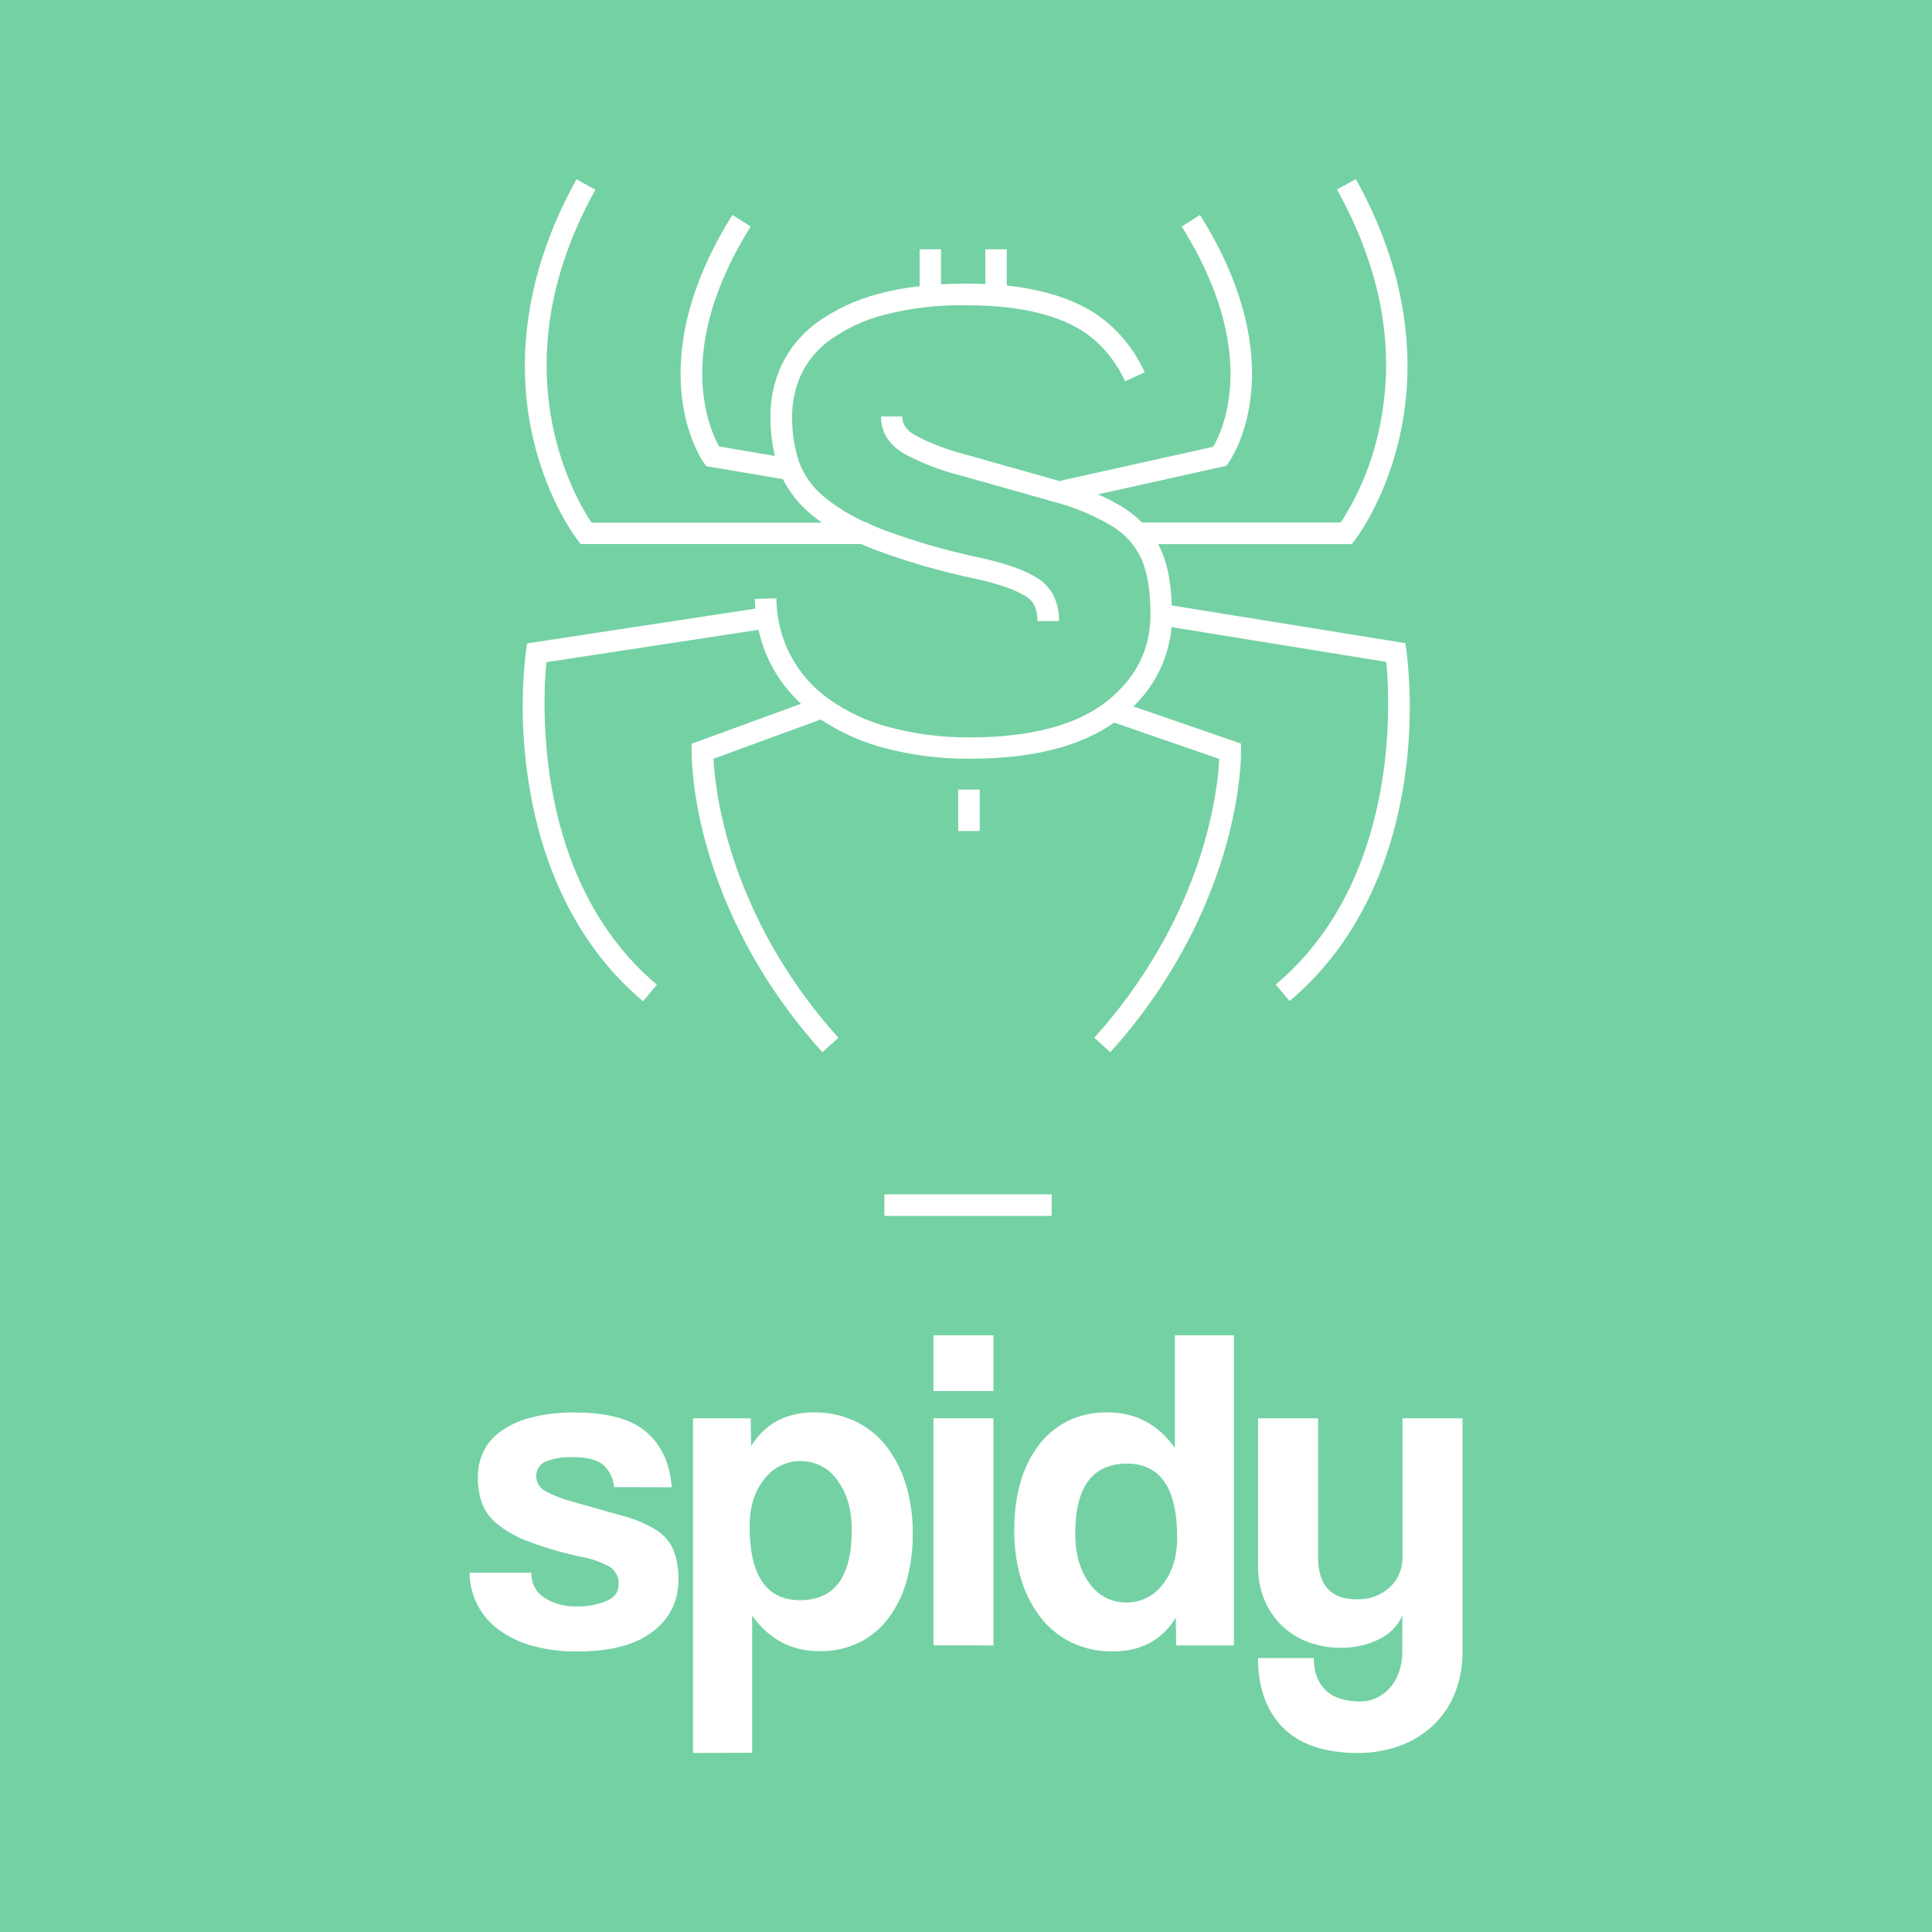
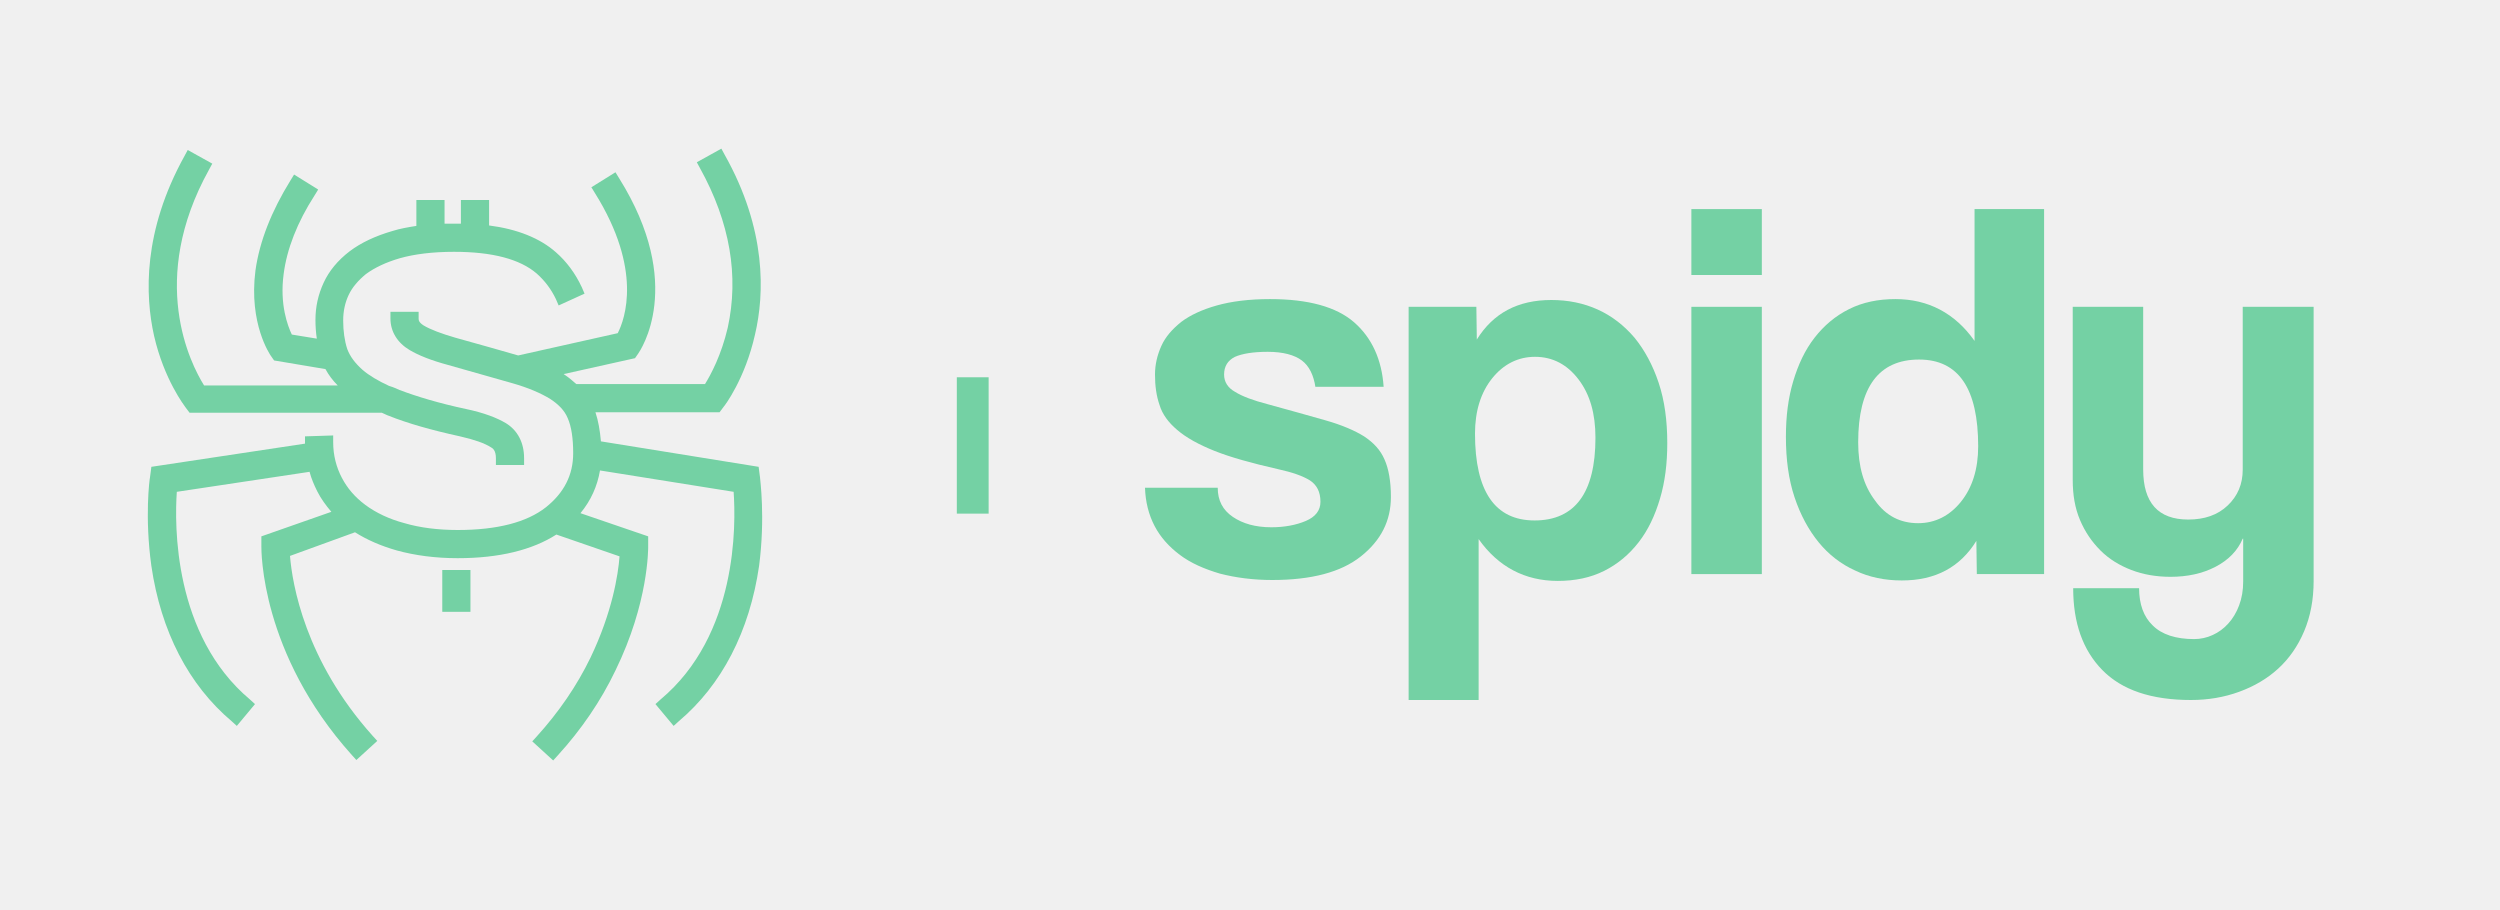
- <svg xmlns="http://www.w3.org/2000/svg" id="Logo_Table" viewBox="0 0 500 500">
-   <defs>
-     <style>.cls-1{fill:#74d1a4;}.cls-2{fill:#fff;}</style>
-   </defs>
-   <g id="background">
-     <rect class="cls-1" x="-23.5" y="-36" width="547" height="573.55" />
+ <svg xmlns="http://www.w3.org/2000/svg" version="1.1" id="Logo_x5F_Table" x="0px" y="0px" viewBox="0 0 550 200" style="enable-background:new 0 0 550 200;" xml:space="preserve">
+   <style type="text/css">
+ 	.st0{fill:#74D1A4;}
+ 	.st1{fill:#FFFFFF;}
+ 	.st2{display:none;}
+ 	.st3{display:inline;}
+ </style>
+   <g id="copyright" class="st2">
+ </g>
+   <g>
+     <g>
+       <path class="st0" d="M289.4,85.2c-0.4-2.7-1.4-4.7-3-5.9c-1.6-1.2-4.1-1.9-7.5-1.9c-3.2,0-5.6,0.4-7.2,1.1    c-1.6,0.8-2.4,2.1-2.4,3.9c0,1.6,0.8,2.9,2.4,3.8c1.6,1,4,1.9,7.1,2.7c5.1,1.4,9.4,2.6,12.9,3.6c3.5,1,6.3,2.2,8.4,3.5    c2.1,1.4,3.6,3,4.5,5.1c0.9,2,1.4,4.8,1.4,8.2c0,5.3-2.2,9.6-6.6,13.1c-4.4,3.5-10.9,5.2-19.5,5.2c-4.2,0-8-0.5-11.5-1.4    c-3.4-1-6.4-2.3-8.8-4.1c-2.4-1.8-4.3-3.9-5.6-6.4c-1.3-2.5-2-5.3-2.1-8.4h16c0,2.8,1.1,4.9,3.3,6.4c2.2,1.5,5,2.3,8.5,2.3    c2.9,0,5.5-0.5,7.6-1.4c2.1-0.9,3.2-2.3,3.2-4.2c0-2.2-0.8-3.7-2.3-4.7c-1.6-1-3.9-1.8-7.1-2.5c-5.7-1.3-10.4-2.6-13.9-4    c-3.5-1.4-6.2-2.9-8.2-4.6c-2-1.7-3.3-3.5-3.9-5.5c-0.7-2-1-4.2-1-6.7c0-2.2,0.5-4.3,1.4-6.3c0.9-2,2.4-3.7,4.4-5.3    c2-1.5,4.6-2.7,7.8-3.6c3.2-0.9,7.1-1.4,11.7-1.4c8.4,0,14.6,1.7,18.5,5.1c3.9,3.4,6.1,8.2,6.5,14.2H289.4z" />
+     </g>
+     <g>
+       <path class="st0" d="M309.9,154V67.5h14.9l0.1,7.2c3.6-5.8,9-8.7,16.4-8.7c3.7,0,7.1,0.7,10.2,2.1c3.1,1.4,5.8,3.5,8.1,6.2    c2.2,2.7,4,6,5.3,9.9c1.3,3.9,1.9,8.3,1.9,13.3c0,4.5-0.5,8.5-1.6,12.2c-1.1,3.7-2.6,6.9-4.7,9.6c-2.1,2.7-4.6,4.8-7.6,6.3    c-3,1.5-6.4,2.2-10.2,2.2c-7.2,0-13.1-3.1-17.4-9.2V154H309.9z M337.6,114.5c8.9,0,13.4-6.1,13.4-18.2c0-5.3-1.2-9.5-3.7-12.8    c-2.5-3.3-5.7-5-9.6-5c-3.7,0-6.9,1.6-9.4,4.7c-2.5,3.1-3.8,7.2-3.8,12.2C324.5,108.1,328.9,114.5,337.6,114.5z" />
+     </g>
+     <g>
+       <path class="st0" d="M372.1,60.4V46h15.5v14.5H372.1z M372.1,126.2V67.5h15.5v58.8H372.1z" />
+     </g>
+     <g>
+       <path class="st0" d="M434.9,126.2l-0.1-7.2c-3.6,5.8-9,8.7-16.4,8.7c-3.7,0-7.2-0.7-10.3-2.2c-3.1-1.4-5.8-3.5-8-6.2    c-2.2-2.7-4-6-5.3-9.9c-1.3-3.9-1.9-8.3-1.9-13.3c0-4.5,0.5-8.5,1.6-12.2c1.1-3.7,2.6-6.9,4.7-9.6c2.1-2.7,4.6-4.8,7.6-6.3    c3-1.5,6.4-2.2,10.2-2.2c7.2,0,13.1,3.1,17.4,9.2V46h15.3v80.3H434.9z M422,115.1c3.7,0,6.9-1.6,9.4-4.7c2.5-3.1,3.8-7.2,3.8-12.2    c0-12.7-4.3-19.1-13-19.1c-8.9,0-13.4,6.1-13.4,18.2c0,5.3,1.2,9.5,3.7,12.8C414.9,113.5,418.1,115.1,422,115.1z" />
+     </g>
+     <g>
+       <path class="st0" d="M493.4,118.5c-1.1,2.6-3.1,4.7-6,6.2c-2.9,1.5-6.2,2.2-9.9,2.2c-3.1,0-6-0.5-8.6-1.5c-2.6-1-4.9-2.4-6.8-4.3    c-1.9-1.9-3.4-4.1-4.5-6.7c-1.1-2.6-1.6-5.5-1.6-8.8V67.5h15.5v35.8c0,7.3,3.3,11,9.9,11c3.6,0,6.5-1,8.7-3.1    c2.2-2.1,3.3-4.7,3.3-7.9V67.5H509v60.3c0,4.1-0.7,7.8-2.1,11.1c-1.4,3.3-3.3,6-5.7,8.2c-2.4,2.2-5.3,3.9-8.6,5.1    c-3.3,1.2-6.8,1.8-10.6,1.8c-8.7,0-15.2-2.2-19.5-6.6c-4.3-4.4-6.4-10.4-6.4-18h14.5c0,3.5,1,6.3,3,8.2c2,2,5.1,3,9.1,3    c1.4,0,2.8-0.3,4.1-0.9c1.3-0.6,2.4-1.4,3.4-2.5c1-1.1,1.8-2.4,2.4-4c0.6-1.6,0.9-3.3,0.9-5.3V118.5z" />
+     </g>
  </g>
-   <g id="logo_green">
-     <path class="cls-2" d="M158.93,384.87a8.61,8.61,0,0,0-3-5.91q-2.45-1.85-7.47-1.85a17.85,17.85,0,0,0-7.23,1.13,4,4,0,0,0-2.45,3.88,4.31,4.31,0,0,0,2.45,3.82,31.47,31.47,0,0,0,7.11,2.75l12.9,3.64a31.91,31.91,0,0,1,8.42,3.52,11.78,11.78,0,0,1,4.54,5.08,20.24,20.24,0,0,1,1.37,8.18A16,16,0,0,1,169,422.19q-6.57,5.2-19.47,5.2A42.58,42.58,0,0,1,138,426a26.73,26.73,0,0,1-8.78-4.12,18.38,18.38,0,0,1-7.7-14.87h16a7.37,7.37,0,0,0,3.28,6.45,14.72,14.72,0,0,0,8.54,2.27,19,19,0,0,0,7.58-1.37q3.16-1.37,3.17-4.24a5,5,0,0,0-2.33-4.66,24.26,24.26,0,0,0-7.11-2.51,93.34,93.34,0,0,1-13.86-4,29.13,29.13,0,0,1-8.18-4.6,12.66,12.66,0,0,1-3.94-5.5,20.66,20.66,0,0,1-1-6.69,15,15,0,0,1,1.37-6.33,13.91,13.91,0,0,1,4.36-5.26,23.48,23.48,0,0,1,7.76-3.64,43,43,0,0,1,11.71-1.37q12.66,0,18.51,5.14t6.45,14.21Z" />
-     <path class="cls-2" d="M179.35,453.67v-86.6h14.93l.12,7.17q5.37-8.72,16.36-8.72A24.35,24.35,0,0,1,221,367.67a22.35,22.35,0,0,1,8.06,6.21,30.16,30.16,0,0,1,5.26,9.91A42.67,42.67,0,0,1,236.21,397a43.8,43.8,0,0,1-1.61,12.24,28.94,28.94,0,0,1-4.72,9.61,21.31,21.31,0,0,1-7.58,6.27,22.79,22.79,0,0,1-10.21,2.21q-10.87,0-17.44-9.2v35.48Zm27.71-39.54q13.38,0,13.38-18.16,0-7.88-3.7-12.84a11.42,11.42,0,0,0-9.56-5,11.59,11.59,0,0,0-9.38,4.66Q194,387.49,194,395,194,414.13,207.06,414.13Z" />
-     <path class="cls-2" d="M241.58,360V345.57h15.53V360Zm0,65.81V367.07h15.53v58.77Z" />
-     <path class="cls-2" d="M304.41,425.84l-.12-7.17q-5.38,8.72-16.36,8.72a24.22,24.22,0,0,1-10.27-2.15,22.42,22.42,0,0,1-8-6.21,30.06,30.06,0,0,1-5.26-9.91,42.6,42.6,0,0,1-1.91-13.26,43.8,43.8,0,0,1,1.61-12.24,28.9,28.9,0,0,1,4.72-9.62,21.34,21.34,0,0,1,7.58-6.27,22.79,22.79,0,0,1,10.21-2.21q10.87,0,17.44,9.2V345.57h15.29v80.27Zm-12.9-11.11a11.59,11.59,0,0,0,9.38-4.66q3.76-4.66,3.76-12.18,0-19.11-13-19.11-13.38,0-13.38,18.16,0,7.88,3.7,12.84A11.42,11.42,0,0,0,291.51,414.73Z" />
-     <path class="cls-2" d="M362.93,418.07a12.23,12.23,0,0,1-6,6.15,21.49,21.49,0,0,1-9.85,2.21,24.1,24.1,0,0,1-8.6-1.49,19.43,19.43,0,0,1-6.81-4.3,20,20,0,0,1-4.48-6.69,22.7,22.7,0,0,1-1.61-8.78v-38.1h15.53V402.9q0,11,9.91,11a12.09,12.09,0,0,0,8.66-3.11,10.39,10.39,0,0,0,3.28-7.88V367.07h15.53v60.32a28.09,28.09,0,0,1-2.09,11.11,23.62,23.62,0,0,1-5.73,8.24,25.28,25.28,0,0,1-8.6,5.14,30.85,30.85,0,0,1-10.57,1.79q-13,0-19.47-6.57t-6.45-18H340q0,5.25,3,8.24t9.14,3a9.45,9.45,0,0,0,4.06-.9,11,11,0,0,0,3.4-2.51,12,12,0,0,0,2.39-4,14.84,14.84,0,0,0,.9-5.26Z" />
-     <path class="cls-2" d="M149.45,139.72l.84,1.08H222.9c1,.46,2.08.91,3.18,1.34a180.26,180.26,0,0,0,26.7,7.72c5.71,1.28,10,2.77,12.63,4.41,1.33.82,3.09,2.37,3.09,6.46h5.59c0-6.35-3.12-9.6-5.75-11.21-3.24-2-7.92-3.66-14.34-5.11a175,175,0,0,1-25.85-7.46c-1.22-.49-2.38-1-3.5-1.49v-.25h-.55a46.15,46.15,0,0,1-10.68-6.51,21.39,21.39,0,0,1-6.65-9.2A36.62,36.62,0,0,1,205,107.72a25.74,25.74,0,0,1,2.35-10.84A23.76,23.76,0,0,1,214.77,88a42,42,0,0,1,13.8-6.45A79.1,79.1,0,0,1,250,79c15.23,0,26.42,3,33.27,9a31.31,31.31,0,0,1,7.9,10.67l5.09-2.31a36.87,36.87,0,0,0-9.31-12.56c-6.12-5.37-15-8.68-26.41-9.89V64.52H255v9c-1.61-.07-3.25-.12-5-.12q-3.35,0-6.46.17V64.52H238v9.55A67,67,0,0,0,227,76.15a47.47,47.47,0,0,0-15.64,7.37,29.27,29.27,0,0,0-9.11,11,31.28,31.28,0,0,0-2.86,13.17A44.8,44.8,0,0,0,200.54,118l-14.43-2.45c-1.57-2.8-5.76-11.86-3.92-25.81,1.31-9.94,5.38-20.41,12.09-31.12l-4.73-3C182.41,67,178.07,78.24,176.65,89c-2.54,19.25,5.13,30.25,5.46,30.71l.67.94L202.61,124a28.45,28.45,0,0,0,7.17,9c.9.77,1.89,1.52,2.95,2.27H153.09c-4.3-6.38-24.43-40.51,1-86.16l-4.88-2.72c-15.59,28-14.75,51.82-11.29,66.89C141.69,129.63,149.13,139.31,149.45,139.72Z" />
-     <path class="cls-2" d="M364,168.45l-.3-2-60.44-9.76c-.19-5.84-1.13-10.69-2.81-14.42-.22-.49-.47-1-.72-1.45h50.08l.84-1.08c.32-.4,7.76-10.08,11.53-26.49,3.46-15.07,4.3-38.91-11.29-66.89L346,49.05c11.77,21.13,15.4,42.21,10.78,62.66a71.12,71.12,0,0,1-9.79,23.5H295.54a28.39,28.39,0,0,0-4.73-3.79,47.38,47.38,0,0,0-6.66-3.48l33.22-7.38.62-.87c.71-1,17.14-24.83-7.43-64.06l-4.73,3c20.24,32.32,10.69,52.65,8.15,57l-39.51,8.78,0,.16-.41-.12-24.47-6.91a57.37,57.37,0,0,1-12.82-4.93c-2.92-1.71-3.26-3.58-3.26-4.84H228c0,2.8,1,6.75,6,9.66a61.69,61.69,0,0,0,14.13,5.49q14.49,4.08,24.46,6.91a58.14,58.14,0,0,1,15.22,6.34,19.46,19.46,0,0,1,7.57,8.43c1.56,3.47,2.36,8.31,2.36,14.37,0,9.15-3.73,16.55-11.4,22.61s-19.6,9.25-35.19,9.25a78.4,78.4,0,0,1-21-2.62,48.17,48.17,0,0,1-15.74-7.37,32.07,32.07,0,0,1-13.48-26l-5.58.14c0,.85.07,1.69.14,2.53l-59.08,9-.3,2a124.84,124.84,0,0,0,.56,33c3.55,24.32,13.83,44.24,29.75,57.61l3.59-4.28c-32-26.9-29.59-73.24-28.61-83.47L196.31,163a36.81,36.81,0,0,0,3.3,9.14,37.69,37.69,0,0,0,7.68,10L179,192.48l0,1.91c0,1.61-.38,39.92,33.83,77.93l4.15-3.74c-28.48-31.65-31.93-64.17-32.34-72.21l27.8-10.17a54.79,54.79,0,0,0,16.23,7.33,84,84,0,0,0,22.5,2.82c15.95,0,28.43-3.15,37.16-9.35l27.21,9.41c-.26,5.44-1.88,21.83-11.55,41.57a133.86,133.86,0,0,1-20.8,30.59l4.15,3.74A139.45,139.45,0,0,0,309,240.45c12.42-25.36,12.18-45.23,12.16-46.06l0-1.95-27.83-9.62a32.37,32.37,0,0,0,9.87-20.52l55.57,9c1,10.2,3.43,56.58-28.61,83.49l3.59,4.28c15.92-13.37,26.21-33.29,29.75-57.61A124.84,124.84,0,0,0,364,168.45Z" />
-     <rect class="cls-2" x="247.97" y="204.35" width="5.59" height="10.71" />
-     <rect class="cls-2" x="228.88" y="309.09" width="43.29" height="5.59" />
+   <g>
+     <path class="st0" d="M40.8,89.6l0.9,1.2H84c0.5,0.2,1,0.5,1.6,0.7c4,1.6,9.2,3.1,15.6,4.5c3.1,0.7,5.4,1.5,6.8,2.4   c0.4,0.2,1.1,0.7,1.1,2.4v1.5h6.2v-1.5c0-3.4-1.4-6.1-4-7.7c-2-1.2-4.9-2.3-8.7-3.1c-6.1-1.3-11-2.8-14.7-4.2   c-0.7-0.3-1.3-0.6-2-0.8l-0.3-0.1c-2.4-1.1-4.4-2.3-5.8-3.5c-1.7-1.5-2.8-3-3.4-4.6c-0.6-1.8-0.9-4-0.9-6.3c0-2,0.4-3.9,1.2-5.6   c0.8-1.7,2.1-3.2,3.8-4.6c1.9-1.4,4.4-2.6,7.5-3.5c3.2-0.9,7.2-1.4,11.9-1.4c8.4,0,14.5,1.6,18.2,4.8c1.8,1.6,3.2,3.5,4.2,5.6   l0.6,1.4l5.7-2.6l-0.6-1.4c-1.4-3-3.3-5.6-5.7-7.7c-3.5-3.1-8.5-5.1-14.7-5.9v-5.6h-6.2v5.2c-1.2,0-2.4,0-3.6,0v-5.2h-6.2v5.7   c-1.9,0.3-3.6,0.6-5.2,1.1c-3.8,1.1-7,2.6-9.5,4.5c-2.6,2-4.5,4.3-5.7,6.9c-1.2,2.6-1.8,5.3-1.8,8.2c0,1.4,0.1,2.8,0.3,4.1   l-5.5-0.9c-0.9-1.9-2.7-6.6-1.8-13.3c0.7-5.5,3-11.4,6.8-17.3l0.8-1.3l-5.3-3.3l-0.8,1.3c-4.2,6.8-6.8,13.4-7.7,19.8   c-1.5,11.7,3.2,18.5,3.4,18.8l0.7,1l11.3,1.9c0.7,1.3,1.6,2.5,2.7,3.6H44.9c-3-4.8-12.4-23.2,1.1-47.5l0.7-1.3l-5.4-3l-0.7,1.3   c-9.2,16.6-8.7,30.7-6.7,39.6C36.1,83.5,40.6,89.3,40.8,89.6z" />
+     <path class="st0" d="M167.2,105l-0.3-2.3l-34.7-5.6c-0.2-2.4-0.6-4.6-1.2-6.4h27.3l0.9-1.2c0.2-0.2,4.7-6.1,6.9-15.9   c2.1-8.9,2.6-23.1-6.7-39.6l-0.7-1.3l-5.4,3l0.7,1.3c6.6,11.9,8.6,23.7,6.1,35.1c-1.4,6-3.7,10.3-5,12.4h-28.3   c-0.8-0.7-1.6-1.4-2.5-2c-0.1-0.1-0.2-0.1-0.3-0.2l15.7-3.5l0.7-1c0.4-0.6,10.5-15.1-4.2-38.6l-0.8-1.3l-5.3,3.3l0.8,1.3   c10.5,16.8,6.6,27.7,5,30.8l-21.9,4.9c-3.8-1.1-8.4-2.4-13.8-3.9c-3.1-0.9-5.5-1.8-7-2.7c-1.1-0.7-1.1-1.2-1.1-1.5v-1.5h-6.2v1.5   c0,2.8,1.5,5.3,4.2,6.9c2,1.2,4.8,2.3,8.5,3.3c5.6,1.6,10.3,2.9,14.1,4c3.5,1,6.3,2.2,8.4,3.5c1.8,1.2,3.1,2.5,3.8,4.2   c0.8,1.8,1.2,4.4,1.2,7.7c0,4.8-2,8.7-6,11.9c-4.2,3.3-10.7,5-19.4,5c-4.3,0-8.3-0.5-11.7-1.5c-3.4-0.9-6.3-2.3-8.6-4   c-2.3-1.7-4-3.7-5.2-6c-1.2-2.3-1.9-4.9-1.9-7.8l0-1.5l-6.2,0.2l0,1.5c0,0,0,0.1,0,0.1l-33.8,5.1l-0.3,2.3   c-0.1,0.4-1.2,8.7,0.3,19.5c2.1,14.4,8.2,26.2,17.7,34.2l1.1,1l4-4.8l-1.1-1c-16.9-14.2-16.6-38.5-16.1-45.7l29.2-4.4   c0.4,1.5,1,2.9,1.7,4.3c0.8,1.6,1.9,3.1,3.1,4.5L57.5,118l0,2.1c0,1-0.2,23.6,19.9,46l1,1.1l4.6-4.2l-1-1.1   c-14.9-16.6-17.7-33.4-18.2-39.6l14.3-5.2c2.7,1.7,5.7,3,9.2,4c4,1.1,8.5,1.7,13.4,1.7c9.1,0,16.4-1.8,21.7-5.2l13.9,4.8   c-0.3,4-1.6,12.3-6.4,22.3c-3,6.2-7,12-11.8,17.3l-1,1.1l4.6,4.2l1-1.1c5.2-5.7,9.5-12,12.7-18.7c7.3-14.9,7.2-26.8,7.2-27.3l0-2.2   l-14.9-5.1c2.3-2.8,3.7-5.9,4.3-9.4l29.4,4.7c0.5,7.2,0.9,31.5-16.1,45.7l-1.1,1l4,4.8l1.1-1c9.5-8,15.6-19.8,17.7-34.2   C168.4,113.7,167.2,105.4,167.2,105z" />
+     <rect x="97.3" y="125.4" class="st0" width="6.2" height="9.2" />
+   </g>
+   <g>
+     <rect x="210.5" y="83" class="st0" width="7" height="30" />
  </g>
</svg>
